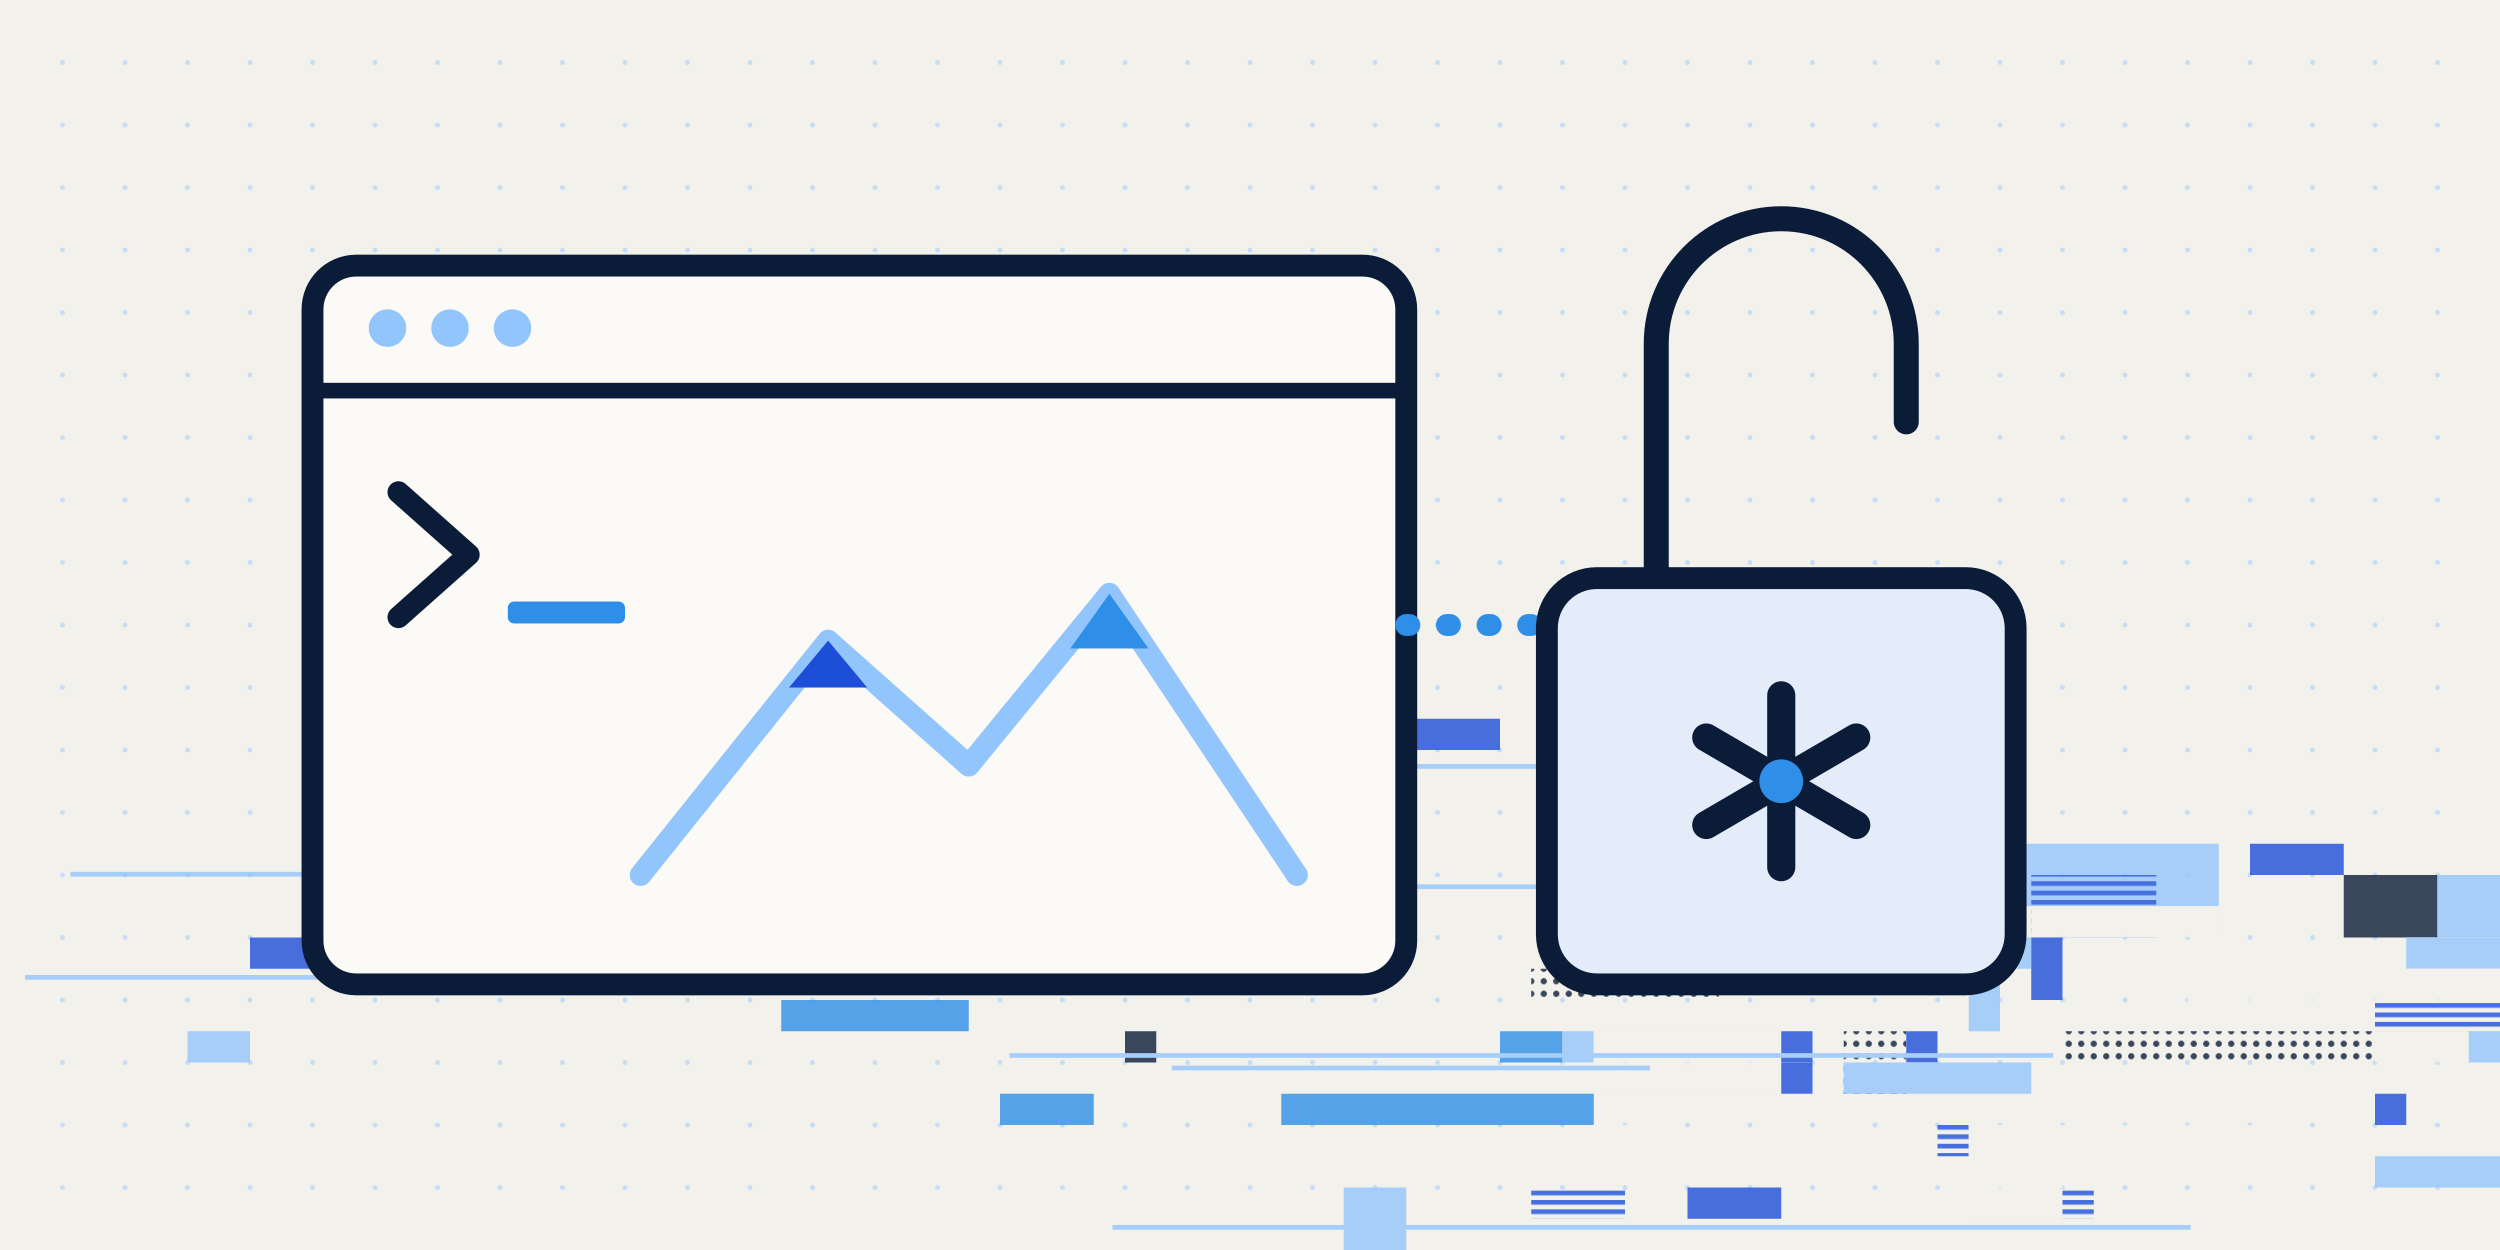
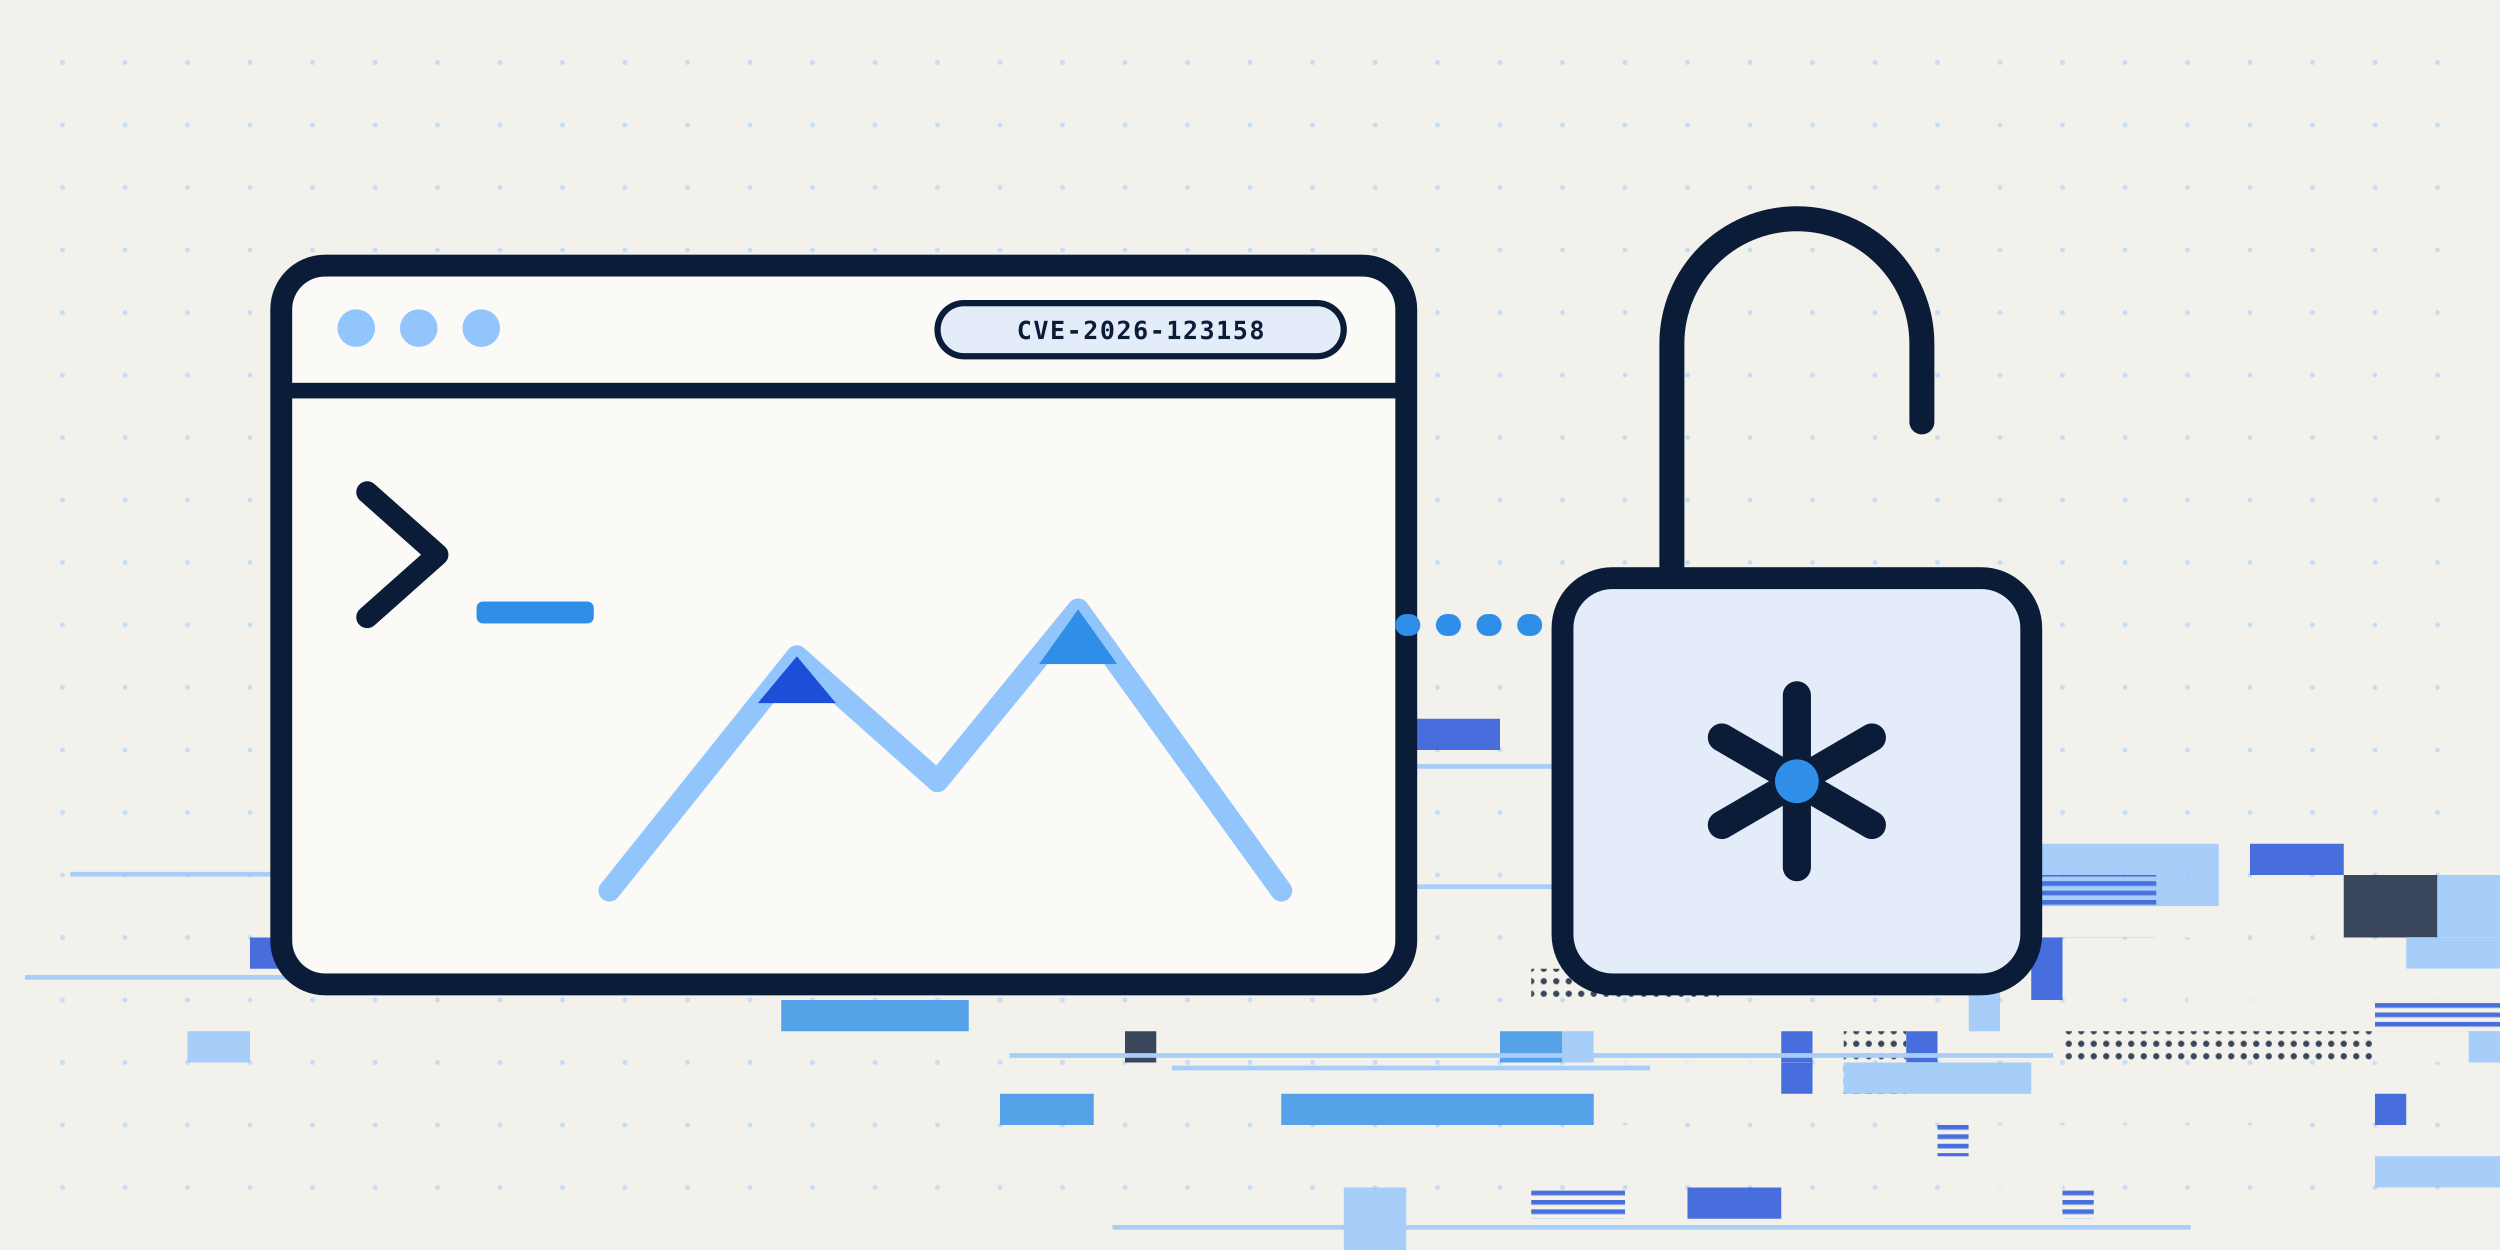
<svg xmlns="http://www.w3.org/2000/svg" width="1600" height="800" viewBox="0 0 1600 800">
  <defs>
    <pattern id="ht" width="8" height="8" patternUnits="userSpaceOnUse">
      <circle cx="4" cy="4" r="2" fill="#0b1c38" />
    </pattern>
    <pattern id="sc" width="6" height="6" patternUnits="userSpaceOnUse">
      <rect width="6" height="3" fill="#1d4ed8" />
    </pattern>
  </defs>
  <rect width="1600" height="800" fill="#f2f1ec" />
  <g fill="#93c5fd" opacity=".45">
    <circle cx="40" cy="40" r="1.6" />
    <circle cx="40" cy="80" r="1.6" />
    <circle cx="40" cy="120" r="1.6" />
    <circle cx="40" cy="160" r="1.6" />
    <circle cx="40" cy="200" r="1.6" />
    <circle cx="40" cy="240" r="1.6" />
    <circle cx="40" cy="280" r="1.6" />
    <circle cx="40" cy="320" r="1.6" />
    <circle cx="40" cy="360" r="1.6" />
    <circle cx="40" cy="400" r="1.6" />
    <circle cx="40" cy="440" r="1.6" />
    <circle cx="40" cy="480" r="1.6" />
    <circle cx="40" cy="520" r="1.6" />
    <circle cx="40" cy="560" r="1.6" />
    <circle cx="40" cy="600" r="1.6" />
    <circle cx="40" cy="640" r="1.6" />
    <circle cx="40" cy="680" r="1.6" />
    <circle cx="40" cy="720" r="1.6" />
    <circle cx="40" cy="760" r="1.6" />
    <circle cx="80" cy="40" r="1.6" />
    <circle cx="80" cy="80" r="1.6" />
    <circle cx="80" cy="120" r="1.6" />
    <circle cx="80" cy="160" r="1.6" />
    <circle cx="80" cy="200" r="1.6" />
    <circle cx="80" cy="240" r="1.6" />
    <circle cx="80" cy="280" r="1.6" />
    <circle cx="80" cy="320" r="1.6" />
    <circle cx="80" cy="360" r="1.6" />
    <circle cx="80" cy="400" r="1.6" />
    <circle cx="80" cy="440" r="1.6" />
    <circle cx="80" cy="480" r="1.6" />
    <circle cx="80" cy="520" r="1.6" />
    <circle cx="80" cy="560" r="1.6" />
    <circle cx="80" cy="600" r="1.6" />
    <circle cx="80" cy="640" r="1.6" />
    <circle cx="80" cy="680" r="1.6" />
    <circle cx="80" cy="720" r="1.6" />
    <circle cx="80" cy="760" r="1.6" />
    <circle cx="120" cy="40" r="1.6" />
    <circle cx="120" cy="80" r="1.6" />
    <circle cx="120" cy="120" r="1.6" />
    <circle cx="120" cy="160" r="1.6" />
    <circle cx="120" cy="200" r="1.6" />
    <circle cx="120" cy="240" r="1.6" />
    <circle cx="120" cy="280" r="1.6" />
    <circle cx="120" cy="320" r="1.6" />
    <circle cx="120" cy="360" r="1.6" />
    <circle cx="120" cy="400" r="1.6" />
    <circle cx="120" cy="440" r="1.6" />
    <circle cx="120" cy="480" r="1.6" />
    <circle cx="120" cy="520" r="1.6" />
    <circle cx="120" cy="560" r="1.6" />
    <circle cx="120" cy="600" r="1.6" />
    <circle cx="120" cy="640" r="1.6" />
    <circle cx="120" cy="680" r="1.6" />
    <circle cx="120" cy="720" r="1.6" />
    <circle cx="120" cy="760" r="1.6" />
    <circle cx="160" cy="40" r="1.6" />
    <circle cx="160" cy="80" r="1.6" />
    <circle cx="160" cy="120" r="1.6" />
    <circle cx="160" cy="160" r="1.6" />
    <circle cx="160" cy="200" r="1.6" />
    <circle cx="160" cy="240" r="1.6" />
    <circle cx="160" cy="280" r="1.6" />
    <circle cx="160" cy="320" r="1.6" />
    <circle cx="160" cy="360" r="1.6" />
    <circle cx="160" cy="400" r="1.6" />
    <circle cx="160" cy="440" r="1.6" />
    <circle cx="160" cy="480" r="1.6" />
    <circle cx="160" cy="520" r="1.6" />
    <circle cx="160" cy="560" r="1.6" />
    <circle cx="160" cy="600" r="1.6" />
    <circle cx="160" cy="640" r="1.6" />
    <circle cx="160" cy="680" r="1.6" />
    <circle cx="160" cy="720" r="1.6" />
    <circle cx="160" cy="760" r="1.6" />
    <circle cx="200" cy="40" r="1.6" />
    <circle cx="200" cy="80" r="1.6" />
    <circle cx="200" cy="120" r="1.6" />
    <circle cx="200" cy="160" r="1.6" />
    <circle cx="200" cy="200" r="1.6" />
    <circle cx="200" cy="240" r="1.6" />
    <circle cx="200" cy="280" r="1.6" />
    <circle cx="200" cy="320" r="1.6" />
    <circle cx="200" cy="360" r="1.6" />
    <circle cx="200" cy="400" r="1.6" />
    <circle cx="200" cy="440" r="1.6" />
    <circle cx="200" cy="480" r="1.6" />
    <circle cx="200" cy="520" r="1.6" />
    <circle cx="200" cy="560" r="1.6" />
    <circle cx="200" cy="600" r="1.6" />
    <circle cx="200" cy="640" r="1.6" />
    <circle cx="200" cy="680" r="1.6" />
    <circle cx="200" cy="720" r="1.6" />
    <circle cx="200" cy="760" r="1.6" />
    <circle cx="240" cy="40" r="1.6" />
    <circle cx="240" cy="80" r="1.6" />
    <circle cx="240" cy="120" r="1.6" />
    <circle cx="240" cy="160" r="1.6" />
    <circle cx="240" cy="200" r="1.6" />
    <circle cx="240" cy="240" r="1.6" />
    <circle cx="240" cy="280" r="1.6" />
    <circle cx="240" cy="320" r="1.6" />
    <circle cx="240" cy="360" r="1.6" />
    <circle cx="240" cy="400" r="1.6" />
    <circle cx="240" cy="440" r="1.6" />
    <circle cx="240" cy="480" r="1.6" />
    <circle cx="240" cy="520" r="1.6" />
    <circle cx="240" cy="560" r="1.6" />
    <circle cx="240" cy="600" r="1.6" />
    <circle cx="240" cy="640" r="1.6" />
    <circle cx="240" cy="680" r="1.6" />
    <circle cx="240" cy="720" r="1.6" />
    <circle cx="240" cy="760" r="1.6" />
    <circle cx="280" cy="40" r="1.6" />
    <circle cx="280" cy="80" r="1.6" />
    <circle cx="280" cy="120" r="1.6" />
    <circle cx="280" cy="160" r="1.6" />
    <circle cx="280" cy="200" r="1.6" />
    <circle cx="280" cy="240" r="1.6" />
    <circle cx="280" cy="280" r="1.6" />
    <circle cx="280" cy="320" r="1.6" />
    <circle cx="280" cy="360" r="1.6" />
    <circle cx="280" cy="400" r="1.6" />
    <circle cx="280" cy="440" r="1.6" />
    <circle cx="280" cy="480" r="1.6" />
    <circle cx="280" cy="520" r="1.6" />
    <circle cx="280" cy="560" r="1.6" />
    <circle cx="280" cy="600" r="1.6" />
    <circle cx="280" cy="640" r="1.6" />
    <circle cx="280" cy="680" r="1.6" />
    <circle cx="280" cy="720" r="1.6" />
    <circle cx="280" cy="760" r="1.6" />
    <circle cx="320" cy="40" r="1.6" />
    <circle cx="320" cy="80" r="1.6" />
    <circle cx="320" cy="120" r="1.6" />
    <circle cx="320" cy="160" r="1.6" />
    <circle cx="320" cy="200" r="1.6" />
    <circle cx="320" cy="240" r="1.6" />
    <circle cx="320" cy="280" r="1.6" />
    <circle cx="320" cy="320" r="1.6" />
    <circle cx="320" cy="360" r="1.6" />
    <circle cx="320" cy="400" r="1.6" />
    <circle cx="320" cy="440" r="1.6" />
    <circle cx="320" cy="480" r="1.6" />
    <circle cx="320" cy="520" r="1.6" />
    <circle cx="320" cy="560" r="1.6" />
    <circle cx="320" cy="600" r="1.6" />
    <circle cx="320" cy="640" r="1.6" />
    <circle cx="320" cy="680" r="1.6" />
    <circle cx="320" cy="720" r="1.6" />
    <circle cx="320" cy="760" r="1.6" />
    <circle cx="360" cy="40" r="1.6" />
    <circle cx="360" cy="80" r="1.6" />
    <circle cx="360" cy="120" r="1.6" />
    <circle cx="360" cy="160" r="1.6" />
    <circle cx="360" cy="200" r="1.6" />
    <circle cx="360" cy="240" r="1.6" />
    <circle cx="360" cy="280" r="1.6" />
    <circle cx="360" cy="320" r="1.6" />
    <circle cx="360" cy="360" r="1.6" />
    <circle cx="360" cy="400" r="1.6" />
    <circle cx="360" cy="440" r="1.6" />
    <circle cx="360" cy="480" r="1.6" />
    <circle cx="360" cy="520" r="1.6" />
    <circle cx="360" cy="560" r="1.6" />
    <circle cx="360" cy="600" r="1.6" />
    <circle cx="360" cy="640" r="1.6" />
    <circle cx="360" cy="680" r="1.6" />
    <circle cx="360" cy="720" r="1.6" />
    <circle cx="360" cy="760" r="1.6" />
    <circle cx="400" cy="40" r="1.6" />
    <circle cx="400" cy="80" r="1.6" />
    <circle cx="400" cy="120" r="1.6" />
    <circle cx="400" cy="160" r="1.6" />
    <circle cx="400" cy="200" r="1.6" />
    <circle cx="400" cy="240" r="1.6" />
    <circle cx="400" cy="280" r="1.6" />
    <circle cx="400" cy="320" r="1.6" />
    <circle cx="400" cy="360" r="1.6" />
    <circle cx="400" cy="400" r="1.6" />
    <circle cx="400" cy="440" r="1.6" />
    <circle cx="400" cy="480" r="1.6" />
    <circle cx="400" cy="520" r="1.6" />
    <circle cx="400" cy="560" r="1.6" />
    <circle cx="400" cy="600" r="1.6" />
    <circle cx="400" cy="640" r="1.6" />
    <circle cx="400" cy="680" r="1.6" />
    <circle cx="400" cy="720" r="1.6" />
    <circle cx="400" cy="760" r="1.6" />
    <circle cx="440" cy="40" r="1.6" />
    <circle cx="440" cy="80" r="1.6" />
    <circle cx="440" cy="120" r="1.6" />
    <circle cx="440" cy="160" r="1.6" />
    <circle cx="440" cy="200" r="1.6" />
    <circle cx="440" cy="240" r="1.6" />
    <circle cx="440" cy="280" r="1.6" />
    <circle cx="440" cy="320" r="1.6" />
    <circle cx="440" cy="360" r="1.6" />
    <circle cx="440" cy="400" r="1.6" />
    <circle cx="440" cy="440" r="1.6" />
    <circle cx="440" cy="480" r="1.6" />
    <circle cx="440" cy="520" r="1.6" />
    <circle cx="440" cy="560" r="1.6" />
    <circle cx="440" cy="600" r="1.6" />
    <circle cx="440" cy="640" r="1.6" />
    <circle cx="440" cy="680" r="1.6" />
    <circle cx="440" cy="720" r="1.6" />
    <circle cx="440" cy="760" r="1.6" />
    <circle cx="480" cy="40" r="1.6" />
    <circle cx="480" cy="80" r="1.6" />
    <circle cx="480" cy="120" r="1.6" />
    <circle cx="480" cy="160" r="1.6" />
    <circle cx="480" cy="200" r="1.6" />
    <circle cx="480" cy="240" r="1.6" />
    <circle cx="480" cy="280" r="1.6" />
    <circle cx="480" cy="320" r="1.6" />
    <circle cx="480" cy="360" r="1.6" />
    <circle cx="480" cy="400" r="1.6" />
    <circle cx="480" cy="440" r="1.6" />
    <circle cx="480" cy="480" r="1.6" />
    <circle cx="480" cy="520" r="1.6" />
    <circle cx="480" cy="560" r="1.6" />
    <circle cx="480" cy="600" r="1.6" />
    <circle cx="480" cy="640" r="1.6" />
    <circle cx="480" cy="680" r="1.6" />
    <circle cx="480" cy="720" r="1.6" />
    <circle cx="480" cy="760" r="1.6" />
    <circle cx="520" cy="40" r="1.6" />
    <circle cx="520" cy="80" r="1.6" />
    <circle cx="520" cy="120" r="1.6" />
    <circle cx="520" cy="160" r="1.6" />
    <circle cx="520" cy="200" r="1.6" />
    <circle cx="520" cy="240" r="1.6" />
    <circle cx="520" cy="280" r="1.6" />
    <circle cx="520" cy="320" r="1.6" />
    <circle cx="520" cy="360" r="1.6" />
    <circle cx="520" cy="400" r="1.6" />
    <circle cx="520" cy="440" r="1.6" />
    <circle cx="520" cy="480" r="1.6" />
    <circle cx="520" cy="520" r="1.6" />
    <circle cx="520" cy="560" r="1.6" />
    <circle cx="520" cy="600" r="1.6" />
    <circle cx="520" cy="640" r="1.6" />
    <circle cx="520" cy="680" r="1.6" />
    <circle cx="520" cy="720" r="1.6" />
    <circle cx="520" cy="760" r="1.6" />
    <circle cx="560" cy="40" r="1.6" />
    <circle cx="560" cy="80" r="1.6" />
    <circle cx="560" cy="120" r="1.6" />
    <circle cx="560" cy="160" r="1.6" />
    <circle cx="560" cy="200" r="1.6" />
    <circle cx="560" cy="240" r="1.6" />
    <circle cx="560" cy="280" r="1.6" />
    <circle cx="560" cy="320" r="1.6" />
    <circle cx="560" cy="360" r="1.6" />
    <circle cx="560" cy="400" r="1.6" />
    <circle cx="560" cy="440" r="1.6" />
    <circle cx="560" cy="480" r="1.6" />
    <circle cx="560" cy="520" r="1.6" />
    <circle cx="560" cy="560" r="1.6" />
    <circle cx="560" cy="600" r="1.6" />
    <circle cx="560" cy="640" r="1.6" />
    <circle cx="560" cy="680" r="1.6" />
    <circle cx="560" cy="720" r="1.6" />
    <circle cx="560" cy="760" r="1.6" />
    <circle cx="600" cy="40" r="1.6" />
    <circle cx="600" cy="80" r="1.6" />
    <circle cx="600" cy="120" r="1.6" />
    <circle cx="600" cy="160" r="1.6" />
    <circle cx="600" cy="200" r="1.6" />
    <circle cx="600" cy="240" r="1.6" />
    <circle cx="600" cy="280" r="1.6" />
    <circle cx="600" cy="320" r="1.6" />
    <circle cx="600" cy="360" r="1.6" />
    <circle cx="600" cy="400" r="1.6" />
    <circle cx="600" cy="440" r="1.6" />
    <circle cx="600" cy="480" r="1.6" />
    <circle cx="600" cy="520" r="1.6" />
    <circle cx="600" cy="560" r="1.6" />
    <circle cx="600" cy="600" r="1.6" />
    <circle cx="600" cy="640" r="1.6" />
    <circle cx="600" cy="680" r="1.6" />
    <circle cx="600" cy="720" r="1.6" />
    <circle cx="600" cy="760" r="1.6" />
    <circle cx="640" cy="40" r="1.6" />
    <circle cx="640" cy="80" r="1.6" />
    <circle cx="640" cy="120" r="1.6" />
    <circle cx="640" cy="160" r="1.6" />
    <circle cx="640" cy="200" r="1.6" />
    <circle cx="640" cy="240" r="1.6" />
    <circle cx="640" cy="280" r="1.6" />
    <circle cx="640" cy="320" r="1.6" />
    <circle cx="640" cy="360" r="1.6" />
    <circle cx="640" cy="400" r="1.6" />
    <circle cx="640" cy="440" r="1.6" />
    <circle cx="640" cy="480" r="1.6" />
    <circle cx="640" cy="520" r="1.6" />
    <circle cx="640" cy="560" r="1.6" />
    <circle cx="640" cy="600" r="1.6" />
    <circle cx="640" cy="640" r="1.6" />
    <circle cx="640" cy="680" r="1.6" />
    <circle cx="640" cy="720" r="1.6" />
    <circle cx="640" cy="760" r="1.6" />
    <circle cx="680" cy="40" r="1.6" />
    <circle cx="680" cy="80" r="1.6" />
    <circle cx="680" cy="120" r="1.6" />
    <circle cx="680" cy="160" r="1.6" />
    <circle cx="680" cy="200" r="1.6" />
    <circle cx="680" cy="240" r="1.6" />
    <circle cx="680" cy="280" r="1.6" />
    <circle cx="680" cy="320" r="1.6" />
    <circle cx="680" cy="360" r="1.6" />
    <circle cx="680" cy="400" r="1.6" />
    <circle cx="680" cy="440" r="1.6" />
    <circle cx="680" cy="480" r="1.6" />
    <circle cx="680" cy="520" r="1.6" />
    <circle cx="680" cy="560" r="1.6" />
    <circle cx="680" cy="600" r="1.6" />
    <circle cx="680" cy="640" r="1.6" />
    <circle cx="680" cy="680" r="1.6" />
    <circle cx="680" cy="720" r="1.6" />
    <circle cx="680" cy="760" r="1.6" />
    <circle cx="720" cy="40" r="1.6" />
    <circle cx="720" cy="80" r="1.6" />
    <circle cx="720" cy="120" r="1.6" />
    <circle cx="720" cy="160" r="1.6" />
    <circle cx="720" cy="200" r="1.6" />
    <circle cx="720" cy="240" r="1.6" />
    <circle cx="720" cy="280" r="1.6" />
    <circle cx="720" cy="320" r="1.6" />
    <circle cx="720" cy="360" r="1.6" />
    <circle cx="720" cy="400" r="1.6" />
    <circle cx="720" cy="440" r="1.6" />
    <circle cx="720" cy="480" r="1.6" />
    <circle cx="720" cy="520" r="1.6" />
    <circle cx="720" cy="560" r="1.6" />
    <circle cx="720" cy="600" r="1.6" />
    <circle cx="720" cy="640" r="1.6" />
    <circle cx="720" cy="680" r="1.6" />
    <circle cx="720" cy="720" r="1.6" />
    <circle cx="720" cy="760" r="1.6" />
    <circle cx="760" cy="40" r="1.6" />
    <circle cx="760" cy="80" r="1.6" />
    <circle cx="760" cy="120" r="1.6" />
    <circle cx="760" cy="160" r="1.6" />
    <circle cx="760" cy="200" r="1.6" />
    <circle cx="760" cy="240" r="1.6" />
    <circle cx="760" cy="280" r="1.6" />
    <circle cx="760" cy="320" r="1.6" />
    <circle cx="760" cy="360" r="1.6" />
    <circle cx="760" cy="400" r="1.6" />
    <circle cx="760" cy="440" r="1.6" />
    <circle cx="760" cy="480" r="1.6" />
    <circle cx="760" cy="520" r="1.6" />
    <circle cx="760" cy="560" r="1.6" />
    <circle cx="760" cy="600" r="1.6" />
    <circle cx="760" cy="640" r="1.6" />
    <circle cx="760" cy="680" r="1.6" />
    <circle cx="760" cy="720" r="1.6" />
    <circle cx="760" cy="760" r="1.6" />
    <circle cx="800" cy="40" r="1.6" />
    <circle cx="800" cy="80" r="1.6" />
    <circle cx="800" cy="120" r="1.6" />
    <circle cx="800" cy="160" r="1.6" />
    <circle cx="800" cy="200" r="1.6" />
    <circle cx="800" cy="240" r="1.6" />
    <circle cx="800" cy="280" r="1.6" />
    <circle cx="800" cy="320" r="1.6" />
    <circle cx="800" cy="360" r="1.6" />
    <circle cx="800" cy="400" r="1.6" />
    <circle cx="800" cy="440" r="1.6" />
    <circle cx="800" cy="480" r="1.6" />
    <circle cx="800" cy="520" r="1.6" />
    <circle cx="800" cy="560" r="1.6" />
    <circle cx="800" cy="600" r="1.6" />
    <circle cx="800" cy="640" r="1.6" />
    <circle cx="800" cy="680" r="1.6" />
    <circle cx="800" cy="720" r="1.6" />
    <circle cx="800" cy="760" r="1.6" />
    <circle cx="840" cy="40" r="1.6" />
    <circle cx="840" cy="80" r="1.6" />
    <circle cx="840" cy="120" r="1.6" />
    <circle cx="840" cy="160" r="1.6" />
    <circle cx="840" cy="200" r="1.6" />
    <circle cx="840" cy="240" r="1.6" />
    <circle cx="840" cy="280" r="1.6" />
    <circle cx="840" cy="320" r="1.6" />
    <circle cx="840" cy="360" r="1.6" />
    <circle cx="840" cy="400" r="1.6" />
    <circle cx="840" cy="440" r="1.6" />
    <circle cx="840" cy="480" r="1.6" />
    <circle cx="840" cy="520" r="1.6" />
    <circle cx="840" cy="560" r="1.6" />
    <circle cx="840" cy="600" r="1.6" />
    <circle cx="840" cy="640" r="1.6" />
    <circle cx="840" cy="680" r="1.6" />
    <circle cx="840" cy="720" r="1.6" />
    <circle cx="840" cy="760" r="1.6" />
    <circle cx="880" cy="40" r="1.6" />
    <circle cx="880" cy="80" r="1.6" />
    <circle cx="880" cy="120" r="1.6" />
    <circle cx="880" cy="160" r="1.6" />
    <circle cx="880" cy="200" r="1.6" />
    <circle cx="880" cy="240" r="1.6" />
    <circle cx="880" cy="280" r="1.6" />
    <circle cx="880" cy="320" r="1.6" />
    <circle cx="880" cy="360" r="1.6" />
    <circle cx="880" cy="400" r="1.6" />
    <circle cx="880" cy="440" r="1.6" />
    <circle cx="880" cy="480" r="1.6" />
    <circle cx="880" cy="520" r="1.6" />
    <circle cx="880" cy="560" r="1.6" />
    <circle cx="880" cy="600" r="1.6" />
    <circle cx="880" cy="640" r="1.6" />
    <circle cx="880" cy="680" r="1.6" />
    <circle cx="880" cy="720" r="1.6" />
    <circle cx="880" cy="760" r="1.6" />
    <circle cx="920" cy="40" r="1.6" />
    <circle cx="920" cy="80" r="1.6" />
    <circle cx="920" cy="120" r="1.6" />
    <circle cx="920" cy="160" r="1.6" />
    <circle cx="920" cy="200" r="1.6" />
    <circle cx="920" cy="240" r="1.6" />
    <circle cx="920" cy="280" r="1.6" />
    <circle cx="920" cy="320" r="1.6" />
    <circle cx="920" cy="360" r="1.6" />
    <circle cx="920" cy="400" r="1.6" />
    <circle cx="920" cy="440" r="1.6" />
    <circle cx="920" cy="480" r="1.6" />
    <circle cx="920" cy="520" r="1.6" />
    <circle cx="920" cy="560" r="1.6" />
    <circle cx="920" cy="600" r="1.6" />
    <circle cx="920" cy="640" r="1.6" />
    <circle cx="920" cy="680" r="1.6" />
    <circle cx="920" cy="720" r="1.6" />
    <circle cx="920" cy="760" r="1.6" />
    <circle cx="960" cy="40" r="1.6" />
    <circle cx="960" cy="80" r="1.6" />
    <circle cx="960" cy="120" r="1.6" />
    <circle cx="960" cy="160" r="1.6" />
    <circle cx="960" cy="200" r="1.6" />
    <circle cx="960" cy="240" r="1.6" />
    <circle cx="960" cy="280" r="1.6" />
    <circle cx="960" cy="320" r="1.6" />
    <circle cx="960" cy="360" r="1.6" />
    <circle cx="960" cy="400" r="1.6" />
    <circle cx="960" cy="440" r="1.6" />
    <circle cx="960" cy="480" r="1.6" />
    <circle cx="960" cy="520" r="1.6" />
    <circle cx="960" cy="560" r="1.6" />
    <circle cx="960" cy="600" r="1.6" />
    <circle cx="960" cy="640" r="1.6" />
    <circle cx="960" cy="680" r="1.6" />
    <circle cx="960" cy="720" r="1.6" />
    <circle cx="960" cy="760" r="1.6" />
    <circle cx="1000" cy="40" r="1.6" />
    <circle cx="1000" cy="80" r="1.6" />
    <circle cx="1000" cy="120" r="1.6" />
    <circle cx="1000" cy="160" r="1.6" />
    <circle cx="1000" cy="200" r="1.6" />
    <circle cx="1000" cy="240" r="1.6" />
    <circle cx="1000" cy="280" r="1.6" />
    <circle cx="1000" cy="320" r="1.6" />
    <circle cx="1000" cy="360" r="1.6" />
    <circle cx="1000" cy="400" r="1.6" />
    <circle cx="1000" cy="440" r="1.6" />
    <circle cx="1000" cy="480" r="1.6" />
    <circle cx="1000" cy="520" r="1.6" />
    <circle cx="1000" cy="560" r="1.6" />
    <circle cx="1000" cy="600" r="1.6" />
    <circle cx="1000" cy="640" r="1.6" />
    <circle cx="1000" cy="680" r="1.6" />
    <circle cx="1000" cy="720" r="1.6" />
    <circle cx="1000" cy="760" r="1.6" />
    <circle cx="1040" cy="40" r="1.6" />
    <circle cx="1040" cy="80" r="1.6" />
    <circle cx="1040" cy="120" r="1.6" />
    <circle cx="1040" cy="160" r="1.6" />
    <circle cx="1040" cy="200" r="1.6" />
    <circle cx="1040" cy="240" r="1.6" />
    <circle cx="1040" cy="280" r="1.6" />
    <circle cx="1040" cy="320" r="1.6" />
    <circle cx="1040" cy="360" r="1.6" />
    <circle cx="1040" cy="400" r="1.6" />
    <circle cx="1040" cy="440" r="1.6" />
    <circle cx="1040" cy="480" r="1.6" />
    <circle cx="1040" cy="520" r="1.6" />
    <circle cx="1040" cy="560" r="1.6" />
    <circle cx="1040" cy="600" r="1.6" />
    <circle cx="1040" cy="640" r="1.6" />
    <circle cx="1040" cy="680" r="1.6" />
    <circle cx="1040" cy="720" r="1.6" />
    <circle cx="1040" cy="760" r="1.6" />
    <circle cx="1080" cy="40" r="1.6" />
    <circle cx="1080" cy="80" r="1.6" />
    <circle cx="1080" cy="120" r="1.6" />
    <circle cx="1080" cy="160" r="1.6" />
    <circle cx="1080" cy="200" r="1.6" />
    <circle cx="1080" cy="240" r="1.6" />
    <circle cx="1080" cy="280" r="1.6" />
    <circle cx="1080" cy="320" r="1.6" />
    <circle cx="1080" cy="360" r="1.6" />
    <circle cx="1080" cy="400" r="1.6" />
    <circle cx="1080" cy="440" r="1.6" />
    <circle cx="1080" cy="480" r="1.6" />
    <circle cx="1080" cy="520" r="1.6" />
    <circle cx="1080" cy="560" r="1.6" />
    <circle cx="1080" cy="600" r="1.6" />
    <circle cx="1080" cy="640" r="1.6" />
    <circle cx="1080" cy="680" r="1.6" />
    <circle cx="1080" cy="720" r="1.6" />
    <circle cx="1080" cy="760" r="1.6" />
    <circle cx="1120" cy="40" r="1.6" />
    <circle cx="1120" cy="80" r="1.6" />
    <circle cx="1120" cy="120" r="1.6" />
    <circle cx="1120" cy="160" r="1.6" />
    <circle cx="1120" cy="200" r="1.6" />
    <circle cx="1120" cy="240" r="1.6" />
    <circle cx="1120" cy="280" r="1.6" />
    <circle cx="1120" cy="320" r="1.6" />
    <circle cx="1120" cy="360" r="1.6" />
    <circle cx="1120" cy="400" r="1.6" />
    <circle cx="1120" cy="440" r="1.6" />
    <circle cx="1120" cy="480" r="1.6" />
    <circle cx="1120" cy="520" r="1.6" />
    <circle cx="1120" cy="560" r="1.6" />
    <circle cx="1120" cy="600" r="1.6" />
    <circle cx="1120" cy="640" r="1.6" />
    <circle cx="1120" cy="680" r="1.6" />
    <circle cx="1120" cy="720" r="1.6" />
    <circle cx="1120" cy="760" r="1.6" />
    <circle cx="1160" cy="40" r="1.6" />
    <circle cx="1160" cy="80" r="1.6" />
    <circle cx="1160" cy="120" r="1.6" />
    <circle cx="1160" cy="160" r="1.6" />
    <circle cx="1160" cy="200" r="1.6" />
    <circle cx="1160" cy="240" r="1.6" />
    <circle cx="1160" cy="280" r="1.6" />
    <circle cx="1160" cy="320" r="1.6" />
    <circle cx="1160" cy="360" r="1.6" />
    <circle cx="1160" cy="400" r="1.6" />
    <circle cx="1160" cy="440" r="1.6" />
    <circle cx="1160" cy="480" r="1.6" />
    <circle cx="1160" cy="520" r="1.6" />
    <circle cx="1160" cy="560" r="1.6" />
    <circle cx="1160" cy="600" r="1.6" />
    <circle cx="1160" cy="640" r="1.6" />
    <circle cx="1160" cy="680" r="1.6" />
    <circle cx="1160" cy="720" r="1.6" />
    <circle cx="1160" cy="760" r="1.6" />
    <circle cx="1200" cy="40" r="1.6" />
    <circle cx="1200" cy="80" r="1.6" />
    <circle cx="1200" cy="120" r="1.6" />
    <circle cx="1200" cy="160" r="1.6" />
    <circle cx="1200" cy="200" r="1.6" />
    <circle cx="1200" cy="240" r="1.6" />
    <circle cx="1200" cy="280" r="1.6" />
    <circle cx="1200" cy="320" r="1.6" />
    <circle cx="1200" cy="360" r="1.6" />
    <circle cx="1200" cy="400" r="1.6" />
    <circle cx="1200" cy="440" r="1.6" />
    <circle cx="1200" cy="480" r="1.6" />
    <circle cx="1200" cy="520" r="1.6" />
    <circle cx="1200" cy="560" r="1.6" />
    <circle cx="1200" cy="600" r="1.6" />
    <circle cx="1200" cy="640" r="1.6" />
    <circle cx="1200" cy="680" r="1.6" />
    <circle cx="1200" cy="720" r="1.6" />
    <circle cx="1200" cy="760" r="1.6" />
    <circle cx="1240" cy="40" r="1.6" />
    <circle cx="1240" cy="80" r="1.6" />
    <circle cx="1240" cy="120" r="1.6" />
    <circle cx="1240" cy="160" r="1.6" />
    <circle cx="1240" cy="200" r="1.6" />
    <circle cx="1240" cy="240" r="1.6" />
    <circle cx="1240" cy="280" r="1.6" />
    <circle cx="1240" cy="320" r="1.6" />
    <circle cx="1240" cy="360" r="1.6" />
    <circle cx="1240" cy="400" r="1.6" />
    <circle cx="1240" cy="440" r="1.6" />
    <circle cx="1240" cy="480" r="1.6" />
    <circle cx="1240" cy="520" r="1.6" />
    <circle cx="1240" cy="560" r="1.6" />
    <circle cx="1240" cy="600" r="1.6" />
    <circle cx="1240" cy="640" r="1.6" />
    <circle cx="1240" cy="680" r="1.6" />
    <circle cx="1240" cy="720" r="1.6" />
    <circle cx="1240" cy="760" r="1.6" />
    <circle cx="1280" cy="40" r="1.6" />
    <circle cx="1280" cy="80" r="1.6" />
    <circle cx="1280" cy="120" r="1.6" />
    <circle cx="1280" cy="160" r="1.6" />
    <circle cx="1280" cy="200" r="1.6" />
    <circle cx="1280" cy="240" r="1.6" />
    <circle cx="1280" cy="280" r="1.6" />
    <circle cx="1280" cy="320" r="1.6" />
    <circle cx="1280" cy="360" r="1.6" />
    <circle cx="1280" cy="400" r="1.6" />
    <circle cx="1280" cy="440" r="1.6" />
    <circle cx="1280" cy="480" r="1.6" />
    <circle cx="1280" cy="520" r="1.6" />
    <circle cx="1280" cy="560" r="1.6" />
    <circle cx="1280" cy="600" r="1.6" />
    <circle cx="1280" cy="640" r="1.6" />
    <circle cx="1280" cy="680" r="1.6" />
    <circle cx="1280" cy="720" r="1.6" />
    <circle cx="1280" cy="760" r="1.6" />
    <circle cx="1320" cy="40" r="1.6" />
    <circle cx="1320" cy="80" r="1.6" />
    <circle cx="1320" cy="120" r="1.6" />
    <circle cx="1320" cy="160" r="1.6" />
    <circle cx="1320" cy="200" r="1.6" />
    <circle cx="1320" cy="240" r="1.6" />
    <circle cx="1320" cy="280" r="1.6" />
    <circle cx="1320" cy="320" r="1.6" />
    <circle cx="1320" cy="360" r="1.6" />
    <circle cx="1320" cy="400" r="1.6" />
    <circle cx="1320" cy="440" r="1.6" />
    <circle cx="1320" cy="480" r="1.6" />
    <circle cx="1320" cy="520" r="1.6" />
    <circle cx="1320" cy="560" r="1.6" />
    <circle cx="1320" cy="600" r="1.6" />
    <circle cx="1320" cy="640" r="1.6" />
    <circle cx="1320" cy="680" r="1.6" />
    <circle cx="1320" cy="720" r="1.6" />
    <circle cx="1320" cy="760" r="1.6" />
    <circle cx="1360" cy="40" r="1.6" />
    <circle cx="1360" cy="80" r="1.6" />
    <circle cx="1360" cy="120" r="1.6" />
    <circle cx="1360" cy="160" r="1.6" />
    <circle cx="1360" cy="200" r="1.6" />
    <circle cx="1360" cy="240" r="1.6" />
    <circle cx="1360" cy="280" r="1.6" />
    <circle cx="1360" cy="320" r="1.6" />
    <circle cx="1360" cy="360" r="1.6" />
    <circle cx="1360" cy="400" r="1.6" />
    <circle cx="1360" cy="440" r="1.6" />
    <circle cx="1360" cy="480" r="1.6" />
    <circle cx="1360" cy="520" r="1.6" />
    <circle cx="1360" cy="560" r="1.6" />
    <circle cx="1360" cy="600" r="1.6" />
    <circle cx="1360" cy="640" r="1.6" />
    <circle cx="1360" cy="680" r="1.6" />
    <circle cx="1360" cy="720" r="1.6" />
    <circle cx="1360" cy="760" r="1.6" />
    <circle cx="1400" cy="40" r="1.6" />
    <circle cx="1400" cy="80" r="1.6" />
    <circle cx="1400" cy="120" r="1.6" />
    <circle cx="1400" cy="160" r="1.6" />
    <circle cx="1400" cy="200" r="1.6" />
    <circle cx="1400" cy="240" r="1.6" />
    <circle cx="1400" cy="280" r="1.6" />
    <circle cx="1400" cy="320" r="1.6" />
    <circle cx="1400" cy="360" r="1.6" />
    <circle cx="1400" cy="400" r="1.6" />
    <circle cx="1400" cy="440" r="1.6" />
    <circle cx="1400" cy="480" r="1.6" />
    <circle cx="1400" cy="520" r="1.6" />
    <circle cx="1400" cy="560" r="1.6" />
    <circle cx="1400" cy="600" r="1.6" />
    <circle cx="1400" cy="640" r="1.6" />
    <circle cx="1400" cy="680" r="1.6" />
    <circle cx="1400" cy="720" r="1.6" />
    <circle cx="1400" cy="760" r="1.6" />
    <circle cx="1440" cy="40" r="1.6" />
    <circle cx="1440" cy="80" r="1.6" />
    <circle cx="1440" cy="120" r="1.6" />
    <circle cx="1440" cy="160" r="1.6" />
    <circle cx="1440" cy="200" r="1.6" />
    <circle cx="1440" cy="240" r="1.6" />
    <circle cx="1440" cy="280" r="1.6" />
    <circle cx="1440" cy="320" r="1.6" />
    <circle cx="1440" cy="360" r="1.6" />
    <circle cx="1440" cy="400" r="1.6" />
    <circle cx="1440" cy="440" r="1.6" />
    <circle cx="1440" cy="480" r="1.6" />
    <circle cx="1440" cy="520" r="1.6" />
    <circle cx="1440" cy="560" r="1.6" />
    <circle cx="1440" cy="600" r="1.6" />
    <circle cx="1440" cy="640" r="1.6" />
    <circle cx="1440" cy="680" r="1.6" />
    <circle cx="1440" cy="720" r="1.6" />
    <circle cx="1440" cy="760" r="1.6" />
    <circle cx="1480" cy="40" r="1.6" />
    <circle cx="1480" cy="80" r="1.6" />
    <circle cx="1480" cy="120" r="1.6" />
    <circle cx="1480" cy="160" r="1.6" />
    <circle cx="1480" cy="200" r="1.6" />
    <circle cx="1480" cy="240" r="1.6" />
    <circle cx="1480" cy="280" r="1.6" />
    <circle cx="1480" cy="320" r="1.6" />
    <circle cx="1480" cy="360" r="1.6" />
    <circle cx="1480" cy="400" r="1.6" />
    <circle cx="1480" cy="440" r="1.6" />
    <circle cx="1480" cy="480" r="1.6" />
    <circle cx="1480" cy="520" r="1.6" />
    <circle cx="1480" cy="560" r="1.6" />
    <circle cx="1480" cy="600" r="1.6" />
    <circle cx="1480" cy="640" r="1.6" />
    <circle cx="1480" cy="680" r="1.6" />
    <circle cx="1480" cy="720" r="1.6" />
    <circle cx="1480" cy="760" r="1.6" />
    <circle cx="1520" cy="40" r="1.6" />
    <circle cx="1520" cy="80" r="1.6" />
    <circle cx="1520" cy="120" r="1.6" />
    <circle cx="1520" cy="160" r="1.6" />
    <circle cx="1520" cy="200" r="1.6" />
    <circle cx="1520" cy="240" r="1.6" />
    <circle cx="1520" cy="280" r="1.6" />
    <circle cx="1520" cy="320" r="1.6" />
    <circle cx="1520" cy="360" r="1.6" />
    <circle cx="1520" cy="400" r="1.6" />
    <circle cx="1520" cy="440" r="1.6" />
    <circle cx="1520" cy="480" r="1.6" />
    <circle cx="1520" cy="520" r="1.6" />
    <circle cx="1520" cy="560" r="1.6" />
    <circle cx="1520" cy="600" r="1.6" />
    <circle cx="1520" cy="640" r="1.6" />
    <circle cx="1520" cy="680" r="1.6" />
    <circle cx="1520" cy="720" r="1.6" />
    <circle cx="1520" cy="760" r="1.6" />
    <circle cx="1560" cy="40" r="1.6" />
    <circle cx="1560" cy="80" r="1.6" />
    <circle cx="1560" cy="120" r="1.6" />
    <circle cx="1560" cy="160" r="1.6" />
    <circle cx="1560" cy="200" r="1.6" />
    <circle cx="1560" cy="240" r="1.6" />
    <circle cx="1560" cy="280" r="1.6" />
    <circle cx="1560" cy="320" r="1.6" />
    <circle cx="1560" cy="360" r="1.6" />
    <circle cx="1560" cy="400" r="1.6" />
    <circle cx="1560" cy="440" r="1.6" />
    <circle cx="1560" cy="480" r="1.6" />
    <circle cx="1560" cy="520" r="1.6" />
    <circle cx="1560" cy="560" r="1.6" />
    <circle cx="1560" cy="600" r="1.6" />
    <circle cx="1560" cy="640" r="1.6" />
    <circle cx="1560" cy="680" r="1.6" />
    <circle cx="1560" cy="720" r="1.6" />
    <circle cx="1560" cy="760" r="1.6" />
  </g>
  <g opacity=".8">
    <rect x="1220" y="400" width="20" height="20" fill="#93c5fd" />
    <rect x="880" y="460" width="80" height="20" fill="#1d4ed8" />
    <rect x="460" y="480" width="200" height="20" fill="url(#sc)" />
    <rect x="700" y="500" width="60" height="40" fill="#f2f1ec" />
    <rect x="720" y="520" width="20" height="20" fill="#2F8FE8" />
    <rect x="600" y="540" width="40" height="20" fill="url(#sc)" />
    <rect x="1220" y="540" width="200" height="40" fill="#93c5fd" />
    <rect x="1440" y="540" width="60" height="20" fill="#1d4ed8" />
    <rect x="1180" y="560" width="40" height="40" fill="#0b1c38" />
    <rect x="1300" y="560" width="80" height="40" fill="url(#sc)" />
    <rect x="1500" y="560" width="60" height="40" fill="#0b1c38" />
    <rect x="1560" y="560" width="60" height="40" fill="#93c5fd" />
    <rect x="800" y="580" width="40" height="20" fill="#93c5fd" />
    <rect x="1040" y="580" width="60" height="20" fill="#f2f1ec" />
    <rect x="1300" y="580" width="120" height="20" fill="#f2f1ec" />
    <rect x="160" y="600" width="80" height="20" fill="#1d4ed8" />
    <rect x="580" y="600" width="20" height="20" fill="#1d4ed8" />
    <rect x="600" y="600" width="40" height="20" fill="#1d4ed8" />
    <rect x="700" y="600" width="120" height="20" fill="#2F8FE8" />
    <rect x="820" y="600" width="80" height="20" fill="#f2f1ec" />
    <rect x="1160" y="600" width="20" height="20" fill="#93c5fd" />
    <rect x="1180" y="600" width="120" height="20" fill="#93c5fd" />
    <rect x="1300" y="600" width="20" height="40" fill="#1d4ed8" />
    <rect x="1540" y="600" width="80" height="20" fill="#93c5fd" />
    <rect x="980" y="620" width="120" height="20" fill="url(#ht)" />
    <rect x="1260" y="620" width="20" height="40" fill="#93c5fd" />
    <rect x="1400" y="620" width="200" height="40" fill="#f2f1ec" />
    <rect x="500" y="640" width="120" height="20" fill="#2F8FE8" />
    <rect x="1520" y="640" width="80" height="20" fill="url(#sc)" />
    <rect x="120" y="660" width="40" height="20" fill="#93c5fd" />
    <rect x="720" y="660" width="20" height="20" fill="#0b1c38" />
    <rect x="960" y="660" width="40" height="20" fill="#2F8FE8" />
    <rect x="1000" y="660" width="20" height="20" fill="#93c5fd" />
    <rect x="1020" y="660" width="120" height="40" fill="#f2f1ec" />
    <rect x="1140" y="660" width="20" height="20" fill="#1d4ed8" />
    <rect x="1180" y="660" width="40" height="40" fill="url(#ht)" />
    <rect x="1220" y="660" width="20" height="20" fill="#1d4ed8" />
    <rect x="1320" y="660" width="200" height="20" fill="url(#ht)" />
    <rect x="1520" y="660" width="60" height="20" fill="#f2f1ec" />
    <rect x="1580" y="660" width="80" height="20" fill="#93c5fd" />
    <rect x="1140" y="680" width="20" height="20" fill="#1d4ed8" />
    <rect x="1180" y="680" width="120" height="20" fill="#93c5fd" />
    <rect x="640" y="700" width="60" height="20" fill="#2F8FE8" />
    <rect x="820" y="700" width="200" height="20" fill="#2F8FE8" />
    <rect x="1520" y="700" width="20" height="20" fill="#1d4ed8" />
    <rect x="1020" y="720" width="40" height="20" fill="#f2f1ec" />
    <rect x="1240" y="720" width="20" height="20" fill="url(#sc)" />
    <rect x="1260" y="720" width="200" height="20" fill="#f2f1ec" />
    <rect x="1260" y="740" width="60" height="40" fill="#f2f1ec" />
    <rect x="1520" y="740" width="200" height="20" fill="#93c5fd" />
    <rect x="860" y="760" width="40" height="40" fill="#93c5fd" />
    <rect x="980" y="760" width="60" height="20" fill="url(#sc)" />
    <rect x="1080" y="760" width="60" height="20" fill="#1d4ed8" />
    <rect x="1320" y="760" width="20" height="20" fill="url(#sc)" />
    <rect x="16" y="624" width="446" height="3" fill="#93c5fd" />
    <rect x="750" y="682" width="306" height="3" fill="#93c5fd" />
    <rect x="790" y="489" width="336" height="3" fill="#93c5fd" />
    <rect x="45" y="558" width="560" height="3" fill="#93c5fd" />
    <rect x="559" y="566" width="675" height="3" fill="#93c5fd" />
    <rect x="712" y="784" width="690" height="3" fill="#93c5fd" />
    <rect x="646" y="674" width="668" height="3" fill="#93c5fd" />
  </g>
-   <g transform="translate(200 170)">
-     <rect x="0" y="0" width="700" height="460" rx="28" fill="#fbfaf7" stroke="#0b1c38" stroke-width="14" />
-     <path d="M0 80 H700" stroke="#0b1c38" stroke-width="10" />
+   <g transform="translate(180 170)">
+     <rect x="0" y="0" width="720" height="460" rx="28" fill="#fbfaf7" stroke="#0b1c38" stroke-width="14" />
+     <path d="M0 80 H720" stroke="#0b1c38" stroke-width="10" />
    <circle cx="48" cy="40" r="12" fill="#93c5fd" />
    <circle cx="88" cy="40" r="12" fill="#93c5fd" />
    <circle cx="128" cy="40" r="12" fill="#93c5fd" />
+     <rect x="420" y="24" width="260" height="34" rx="17" fill="#e4ecfa" stroke="#0b1c38" stroke-width="4" />
+     <text x="550" y="47" font-family="monospace, monospace" font-size="16" font-weight="bold" fill="#0b1c38" text-anchor="middle" letter-spacing="1">CVE-2026-123158</text>
    <path d="M55 145 L100 185 L55 225" fill="none" stroke="#0b1c38" stroke-width="14" stroke-linecap="round" stroke-linejoin="round" />
    <rect x="125" y="215" width="75" height="14" rx="4" fill="#2F8FE8" />
-     <path d="M210 390 L330 240 L420 320 L510 210 L630 390" fill="none" stroke="#93c5fd" stroke-width="14" stroke-linecap="round" stroke-linejoin="round" />
-     <polygon points="330,240 355,270 305,270" fill="#1d4ed8" />
-     <polygon points="510,210 535,245 485,245" fill="#2F8FE8" />
+     <path d="M210 400 L330 250 L420 330 L510 220 L640 400" fill="none" stroke="#93c5fd" stroke-width="14" stroke-linecap="round" stroke-linejoin="round" />
+     <polygon points="330,250 355,280 305,280" fill="#1d4ed8" />
+     <polygon points="510,220 535,255 485,255" fill="#2F8FE8" />
  </g>
-   <path d="M900 400 C 940 400, 950 400, 980 400" fill="none" stroke="#2F8FE8" stroke-width="14" stroke-linecap="round" stroke-dasharray="2 24" />
-   <g transform="translate(980 230)">
+   <path d="M900 400 C 950 400, 960 400, 990 400" fill="none" stroke="#2F8FE8" stroke-width="14" stroke-linecap="round" stroke-dasharray="2 24" />
+   <g transform="translate(990 230)">
    <path d="M80 140 V-10 A80 80 0 0 1 240 -10 V40" fill="none" stroke="#0b1c38" stroke-width="16" stroke-linecap="round" />
    <rect x="10" y="140" width="300" height="260" rx="32" fill="#e4ecfa" stroke="#0b1c38" stroke-width="14" />
    <g transform="translate(160 270)">
      <path d="M0 -55 V55 M-48 -28 L48 28 M-48 28 L48 -28" stroke="#0b1c38" stroke-width="18" stroke-linecap="round" />
      <circle cx="0" cy="0" r="14" fill="#2F8FE8" />
    </g>
  </g>
</svg>
